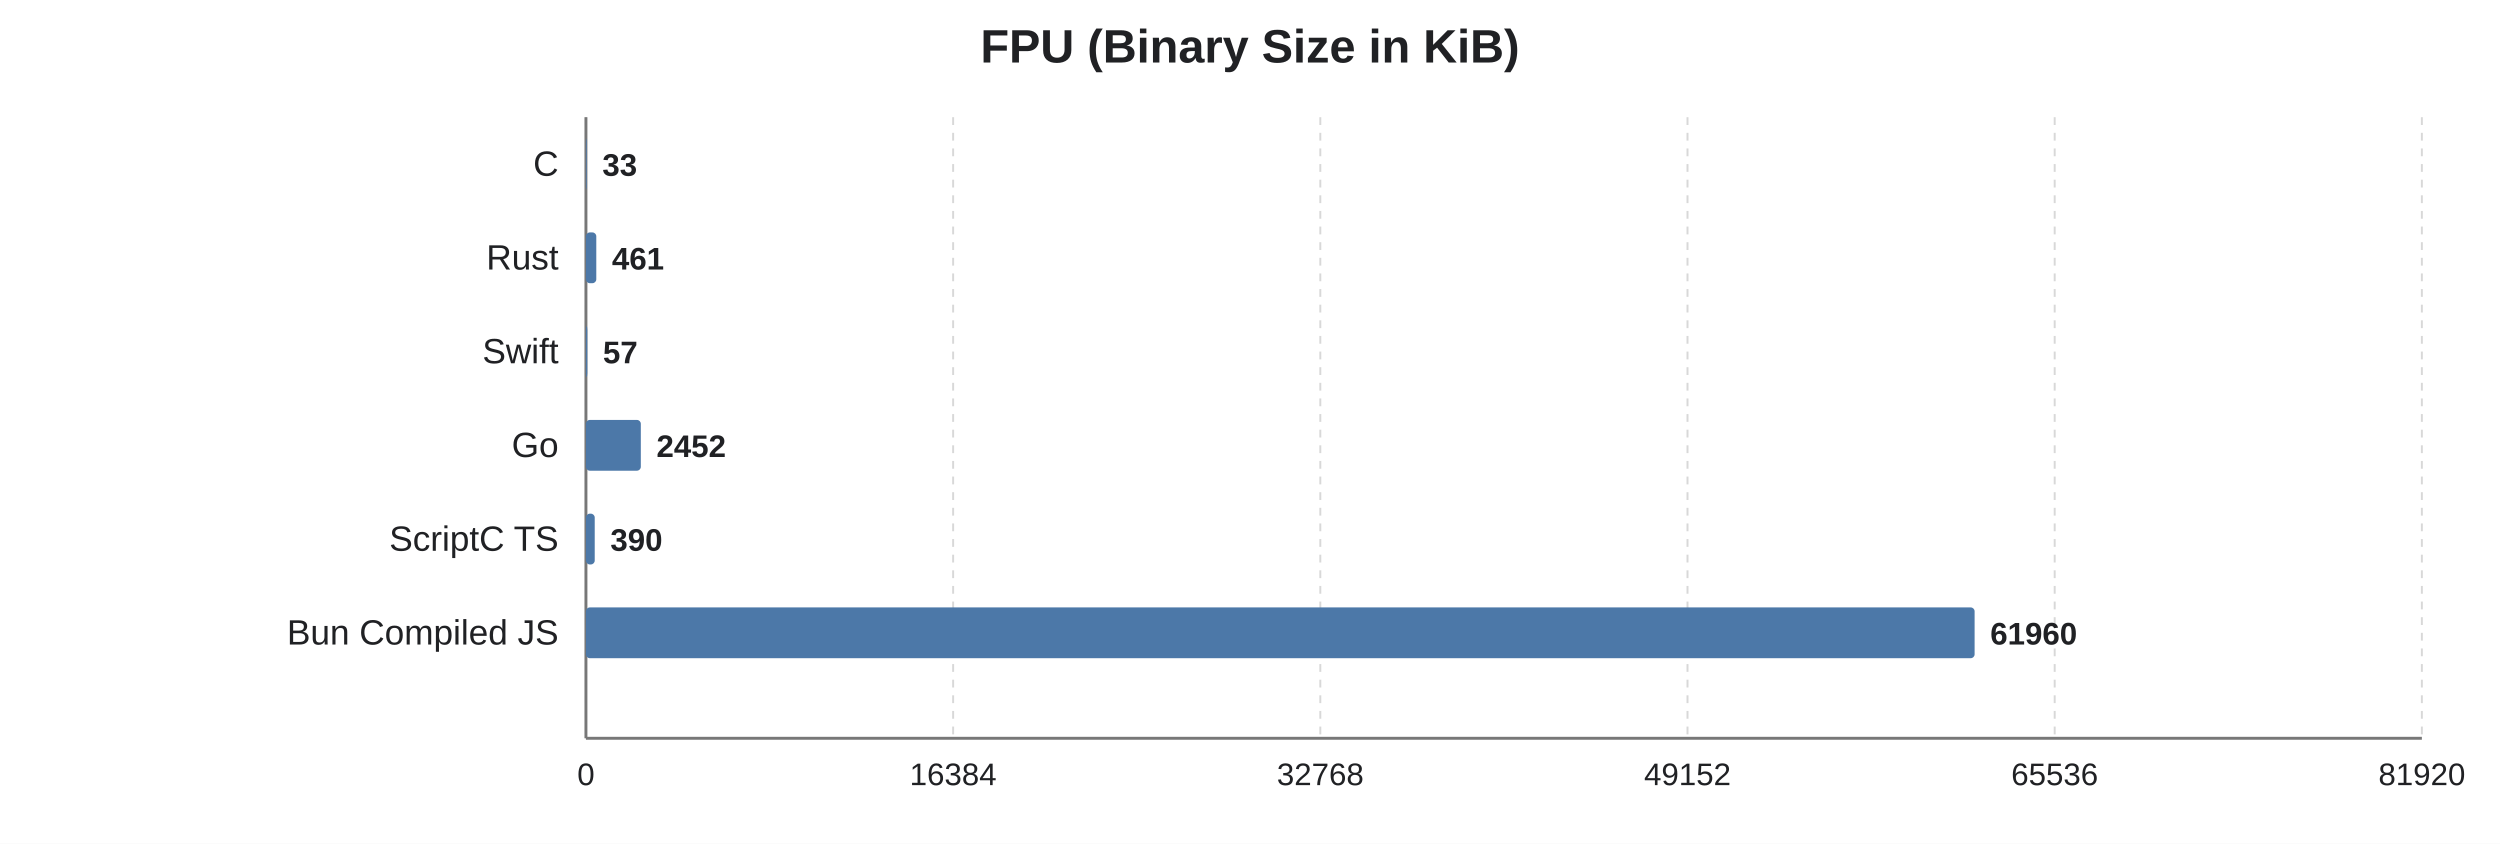
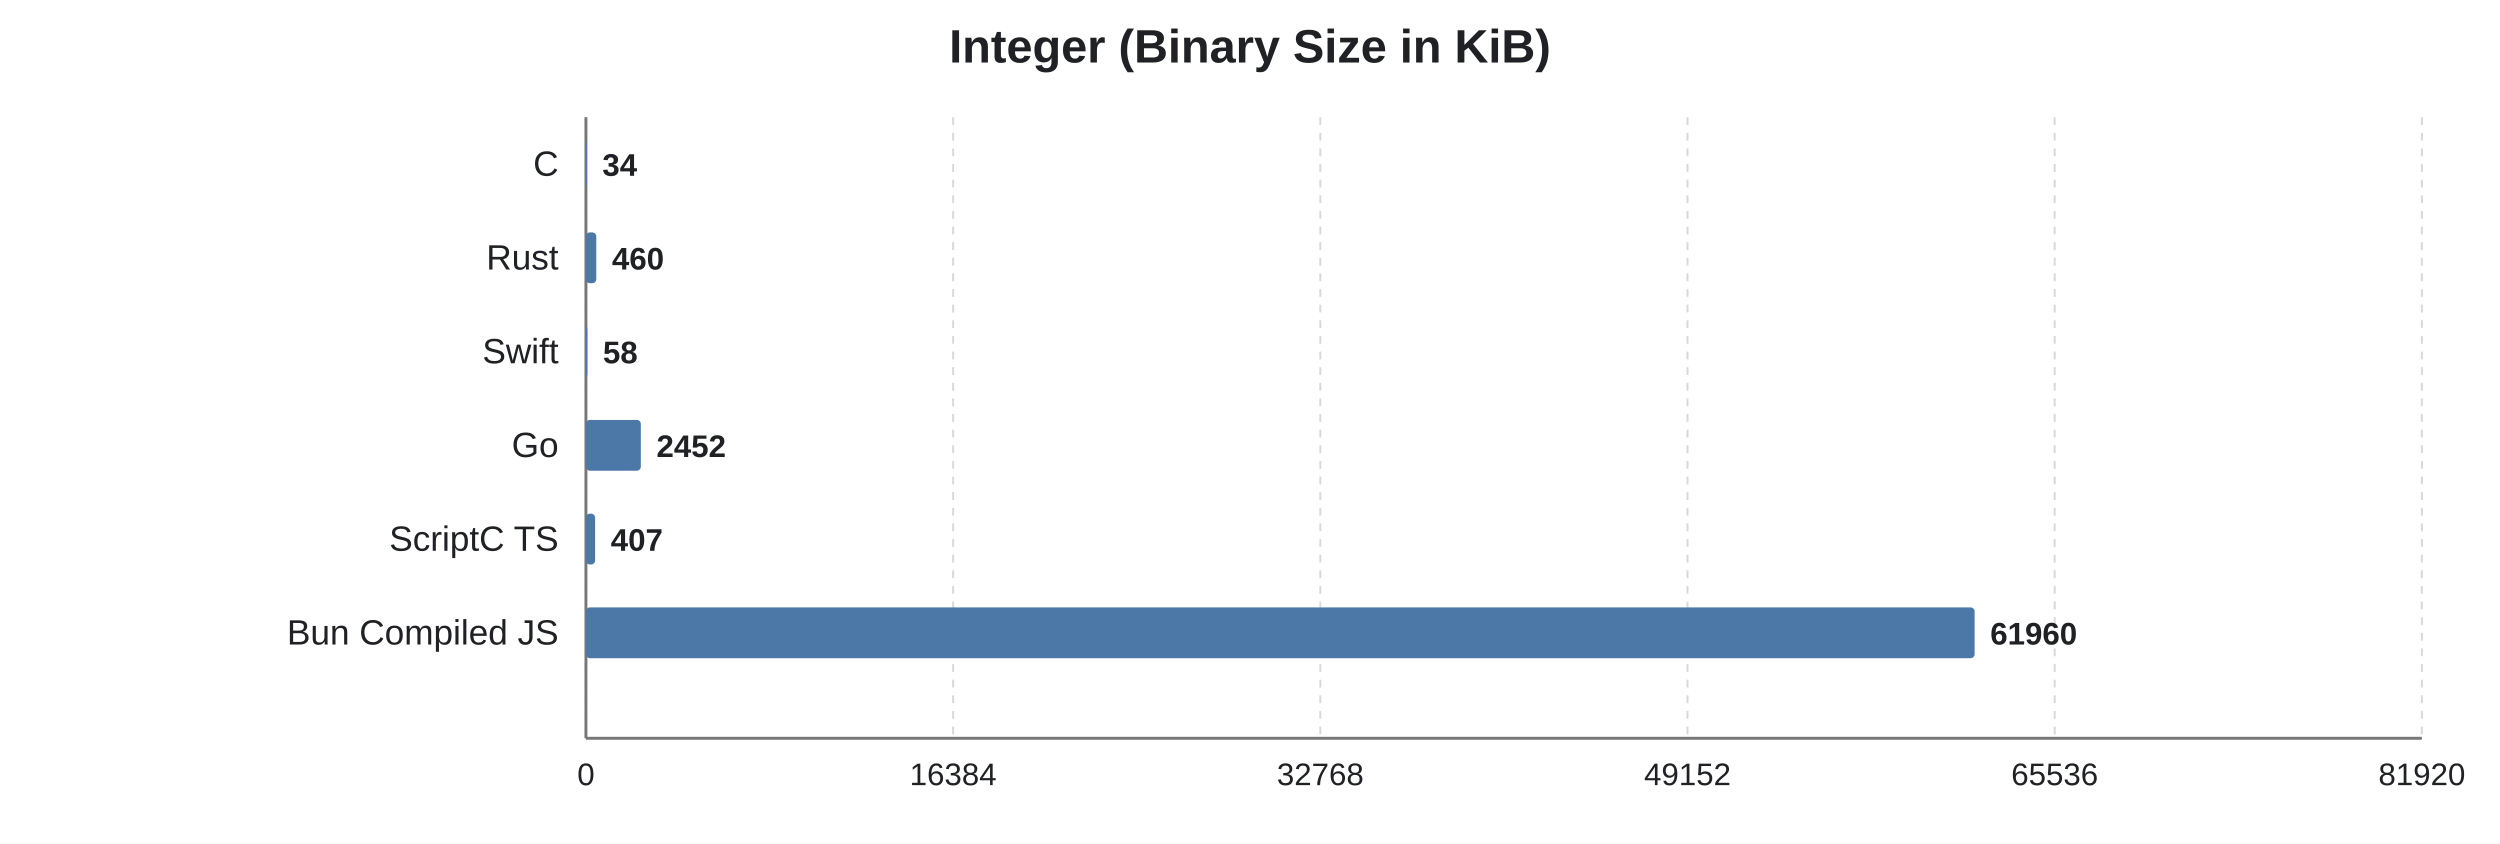
<svg xmlns="http://www.w3.org/2000/svg" width="1280" height="432" viewBox="0 0 1280 432">
  <rect width="100%" height="100%" fill="white" />
  <style>text{font-family:Arial,sans-serif;fill:#202124}.grid{stroke:#d8d8d8;stroke-dasharray:4 4}.axis{stroke:#777;stroke-width:1.5}</style>
-   <text x="640" y="32" font-family="Arial Bold,Arial,sans-serif" font-size="24" font-weight="bold" text-anchor="middle">FPU (Binary Size in KiB)</text>
+   <text x="640" y="32" font-family="Arial Bold,Arial,sans-serif" font-size="24" font-weight="bold" text-anchor="middle">Integer (Binary Size in KiB)</text>
  <line x1="300" y1="60" x2="300" y2="378" class="grid" />
  <text x="300.0" y="402.0" font-size="16" text-anchor="middle">0</text>
  <line x1="488" y1="60" x2="488" y2="378" class="grid" />
  <text x="488.0" y="402.0" font-size="16" text-anchor="middle">16384</text>
  <line x1="676" y1="60" x2="676" y2="378" class="grid" />
  <text x="676.0" y="402.0" font-size="16" text-anchor="middle">32768</text>
  <line x1="864" y1="60" x2="864" y2="378" class="grid" />
  <text x="864.0" y="402.0" font-size="16" text-anchor="middle">49152</text>
  <line x1="1052" y1="60" x2="1052" y2="378" class="grid" />
  <text x="1052.0" y="402.0" font-size="16" text-anchor="middle">65536</text>
  <line x1="1240" y1="60" x2="1240" y2="378" class="grid" />
  <text x="1240.0" y="402.0" font-size="16" text-anchor="middle">81920</text>
  <line x1="300" y1="60" x2="300" y2="378" class="axis" />
  <line x1="300" y1="378" x2="1240" y2="378" class="axis" />
  <text x="286" y="90.0" font-size="18" text-anchor="end">C</text>
  <rect x="300" y="71.0" width="0.4" height="26" rx="2" fill="#4c78a8" />
-   <text x="308.4" y="90.0" font-family="Arial Bold,Arial,sans-serif" font-size="16" font-weight="bold">33</text>
+   <text x="308.4" y="90.0" font-family="Arial Bold,Arial,sans-serif" font-size="16" font-weight="bold">34</text>
  <text x="286" y="138.0" font-size="18" text-anchor="end">Rust</text>
  <rect x="300" y="119.0" width="5.3" height="26" rx="2" fill="#4c78a8" />
-   <text x="313.3" y="138.0" font-family="Arial Bold,Arial,sans-serif" font-size="16" font-weight="bold">461</text>
+   <text x="313.3" y="138.0" font-family="Arial Bold,Arial,sans-serif" font-size="16" font-weight="bold">460</text>
  <text x="286" y="186.0" font-size="18" text-anchor="end">Swift</text>
  <rect x="300" y="167.0" width="0.7" height="26" rx="2" fill="#4c78a8" />
-   <text x="308.7" y="186.0" font-family="Arial Bold,Arial,sans-serif" font-size="16" font-weight="bold">57</text>
+   <text x="308.7" y="186.0" font-family="Arial Bold,Arial,sans-serif" font-size="16" font-weight="bold">58</text>
  <text x="286" y="234.0" font-size="18" text-anchor="end">Go</text>
  <rect x="300" y="215.0" width="28.1" height="26" rx="2" fill="#4c78a8" />
  <text x="336.1" y="234.0" font-family="Arial Bold,Arial,sans-serif" font-size="16" font-weight="bold">2452</text>
  <text x="286" y="282.0" font-size="18" text-anchor="end">ScriptC TS</text>
-   <rect x="300" y="263.0" width="4.5" height="26" rx="2" fill="#4c78a8" />
-   <text x="312.5" y="282.0" font-family="Arial Bold,Arial,sans-serif" font-size="16" font-weight="bold">390</text>
+   <rect x="300" y="263.0" width="4.7" height="26" rx="2" fill="#4c78a8" />
+   <text x="312.7" y="282.0" font-family="Arial Bold,Arial,sans-serif" font-size="16" font-weight="bold">407</text>
  <text x="286" y="330.0" font-size="18" text-anchor="end">Bun Compiled JS</text>
  <rect x="300" y="311.0" width="711.0" height="26" rx="2" fill="#4c78a8" />
  <text x="1019.0" y="330.0" font-family="Arial Bold,Arial,sans-serif" font-size="16" font-weight="bold">61960</text>
</svg>
